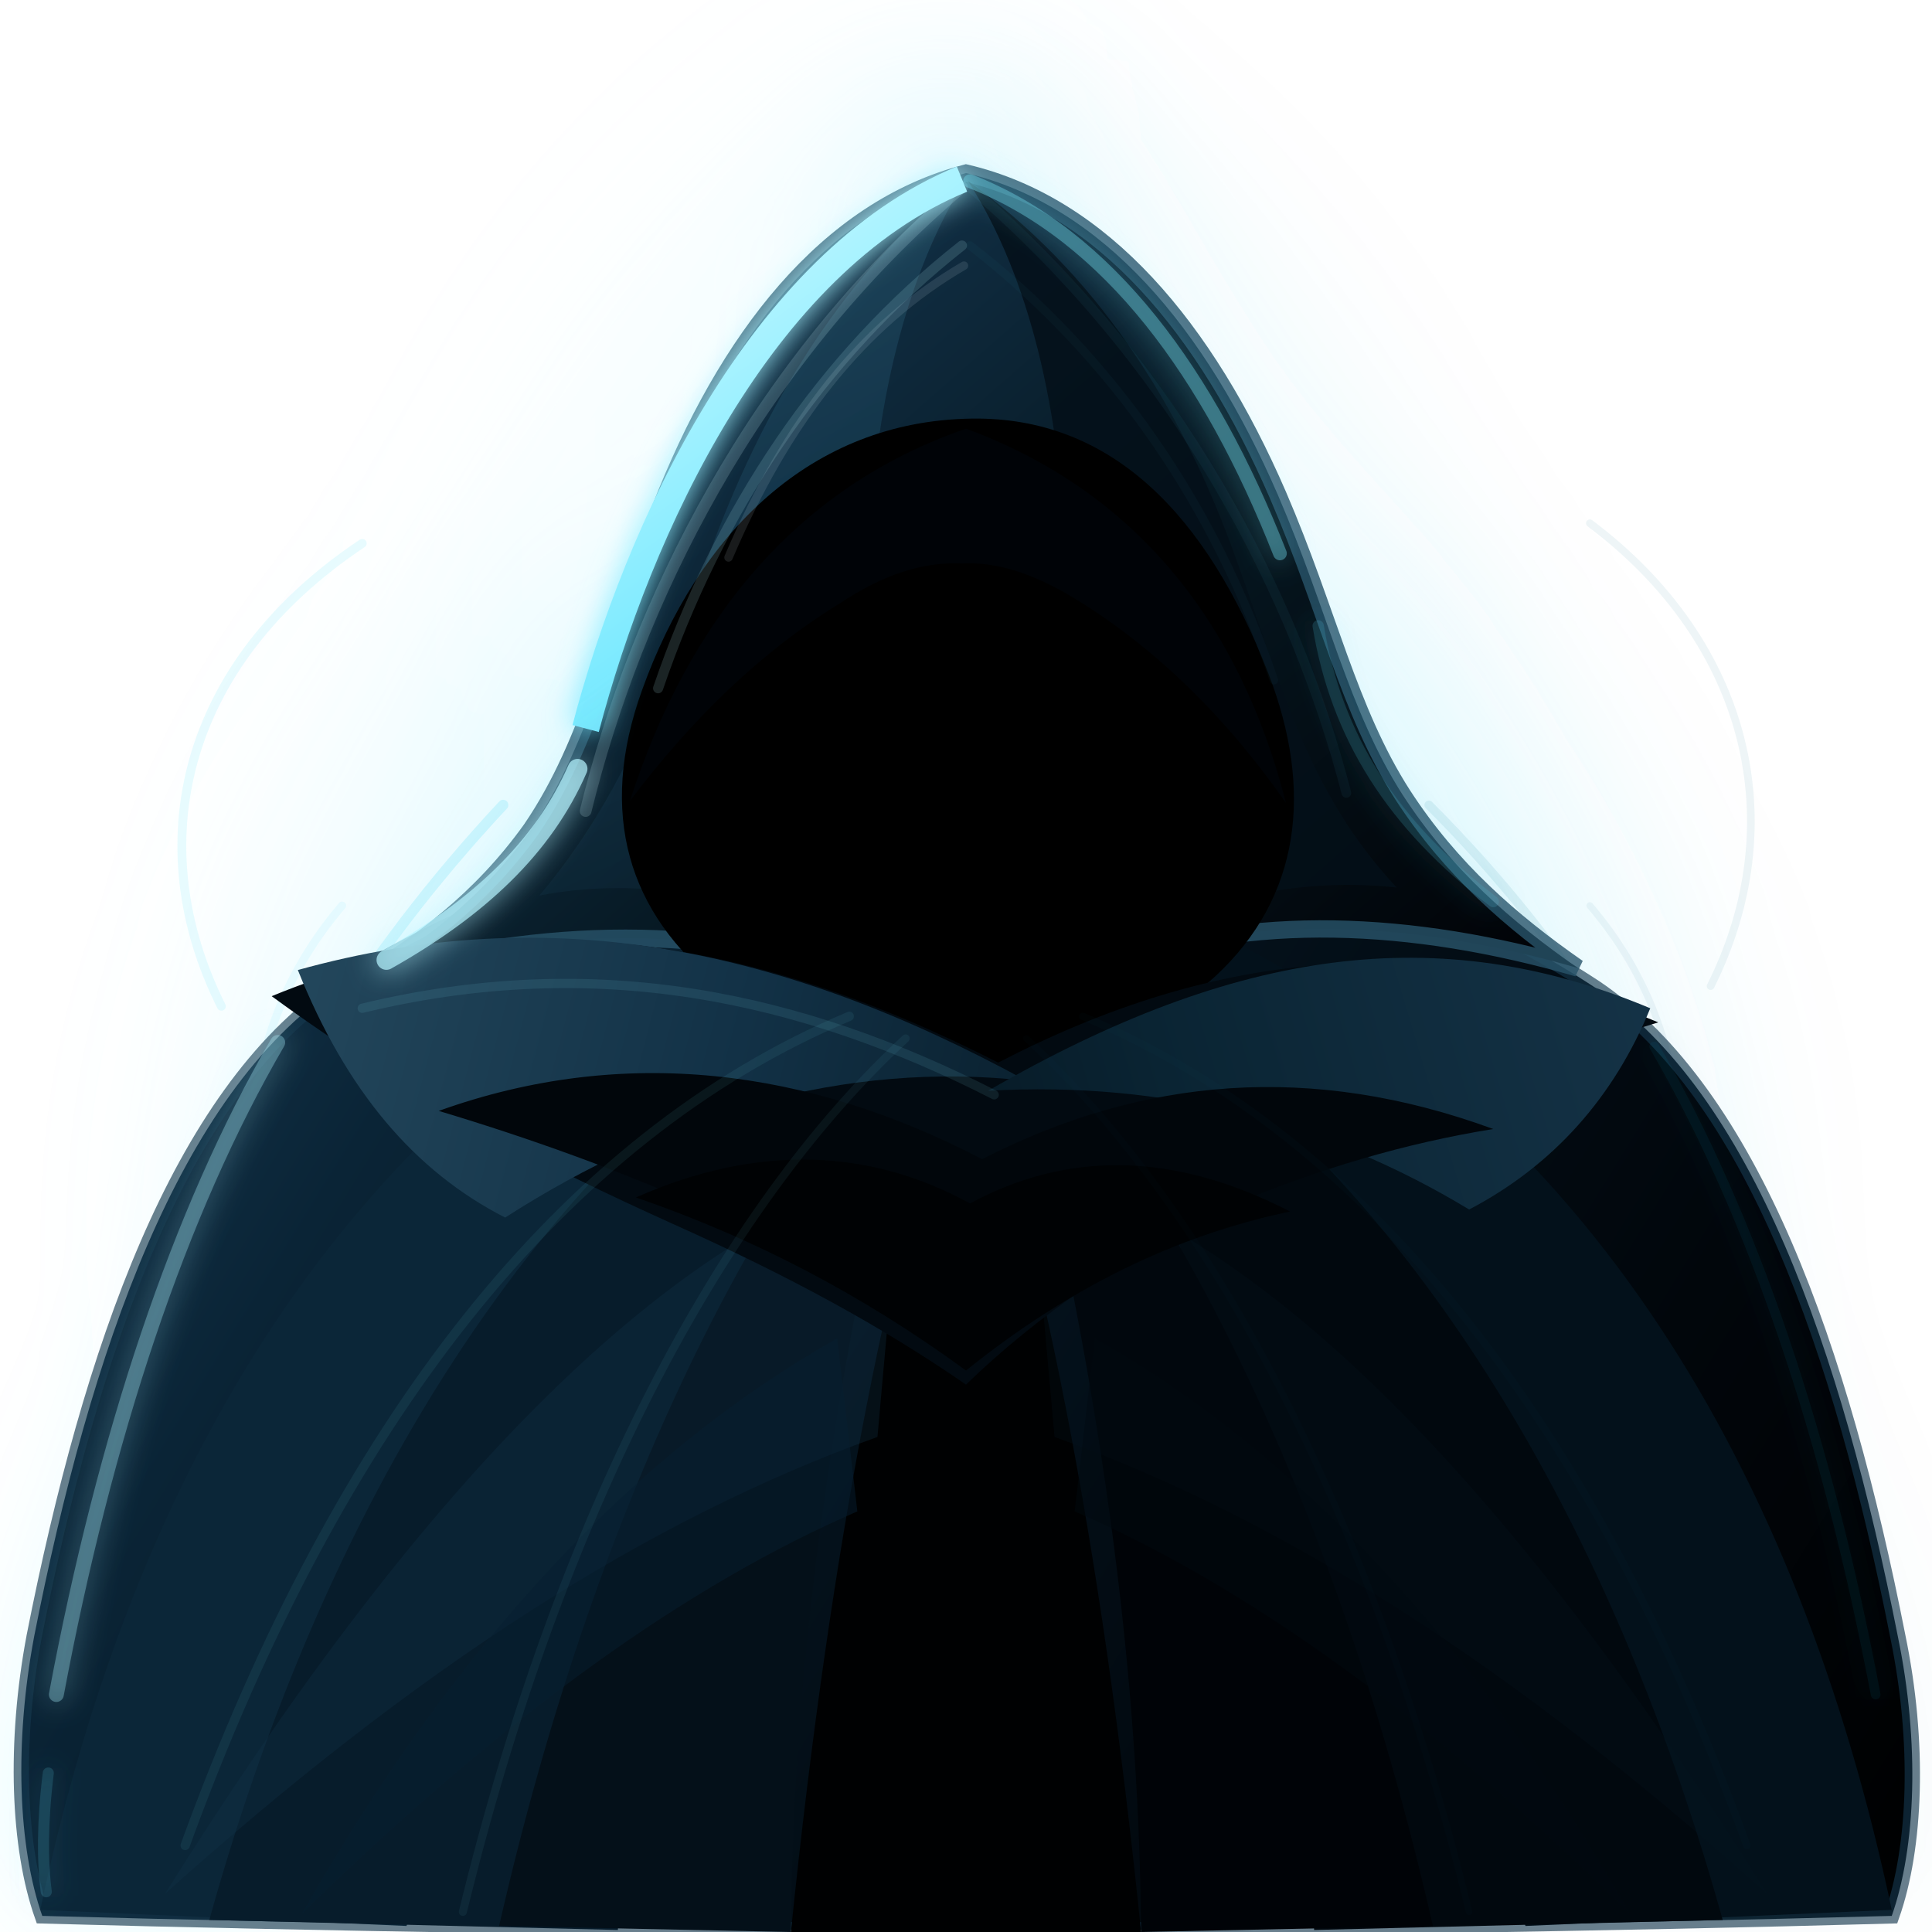
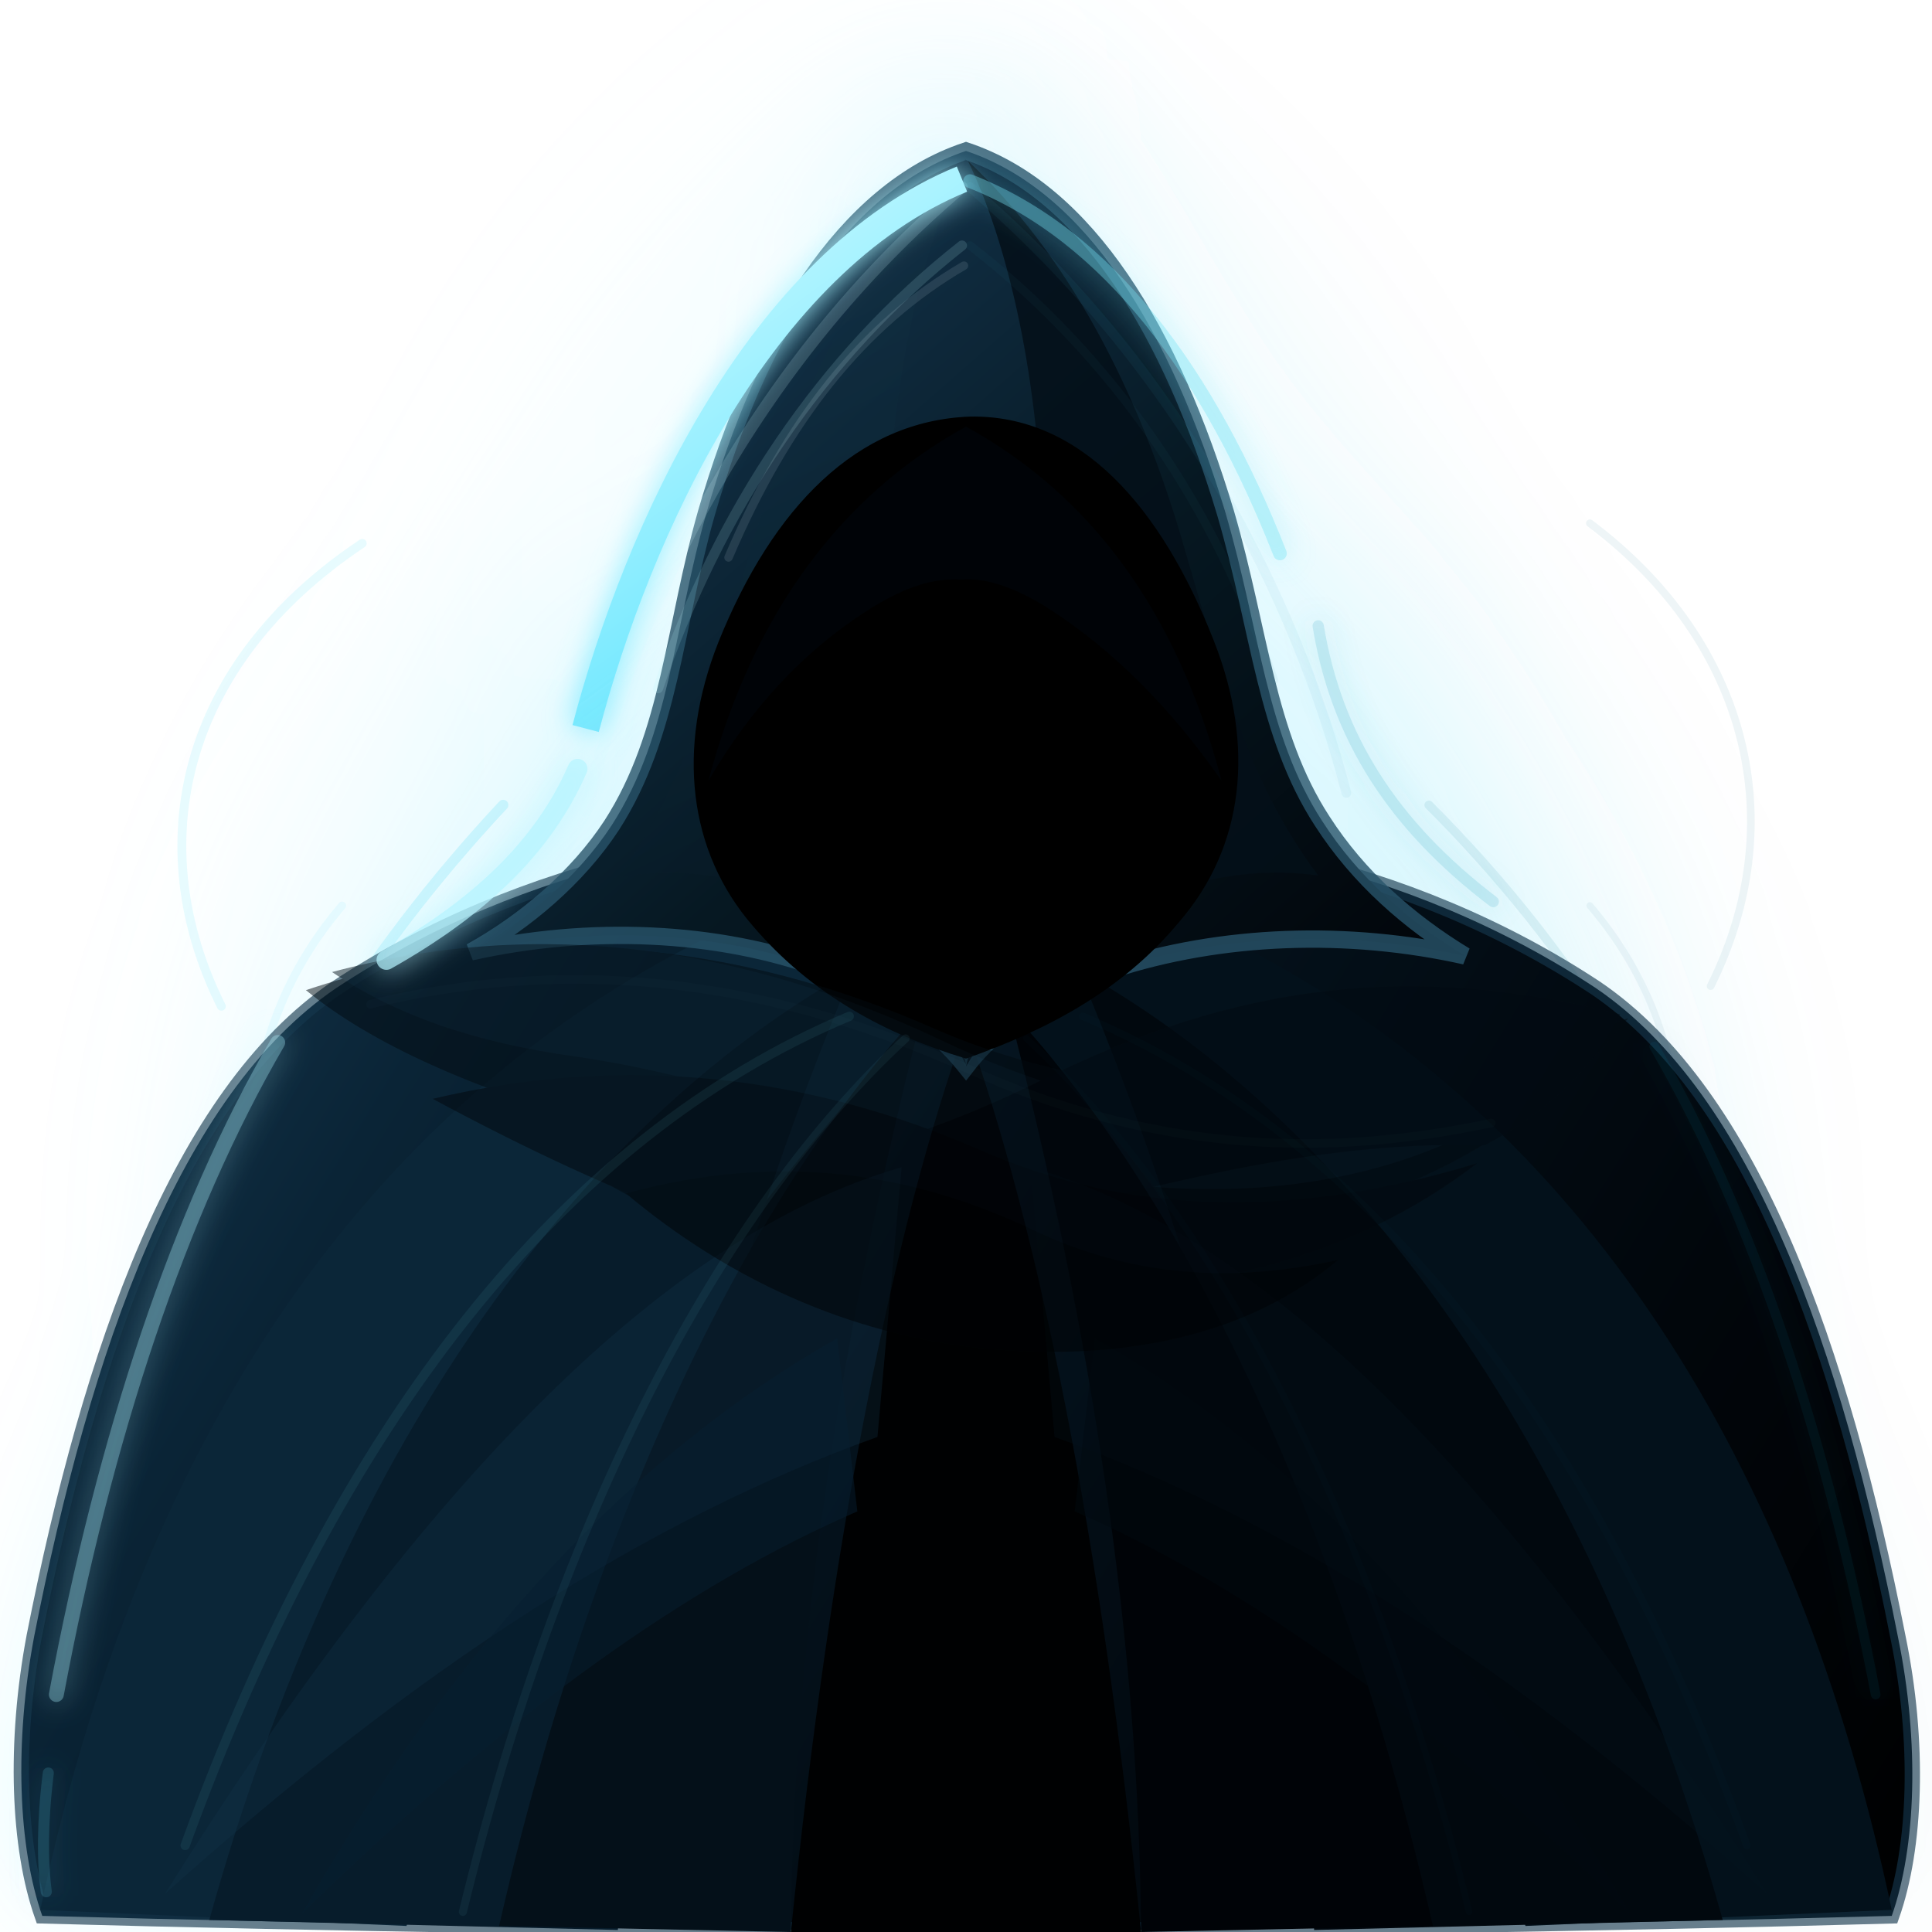
- <svg xmlns="http://www.w3.org/2000/svg" viewBox="0 0 96 96" role="img" aria-labelledby="t d" data-brand-vector-source="reference-derived-contours-v8-5">
+ <svg xmlns="http://www.w3.org/2000/svg" viewBox="0 0 96 96" role="img" aria-labelledby="t d" data-brand-vector-source="reference-derived-contours-v8-6">
  <defs>
    <linearGradient id="mantle" x1="5" y1="43" x2="91" y2="96" gradientUnits="userSpaceOnUse">
      <stop stop-color="#17384f" />
      <stop offset=".18" stop-color="#0a2436" />
      <stop offset=".48" stop-color="#04111b" />
      <stop offset=".78" stop-color="#01060b" />
      <stop offset="1" stop-color="#000102" />
    </linearGradient>
    <linearGradient id="hood" x1="27" y1="4" x2="70" y2="53" gradientUnits="userSpaceOnUse">
      <stop stop-color="#244b62" />
      <stop offset=".22" stop-color="#123148" />
      <stop offset=".56" stop-color="#061822" />
      <stop offset="1" stop-color="#010307" />
    </linearGradient>
    <linearGradient id="hoodLeft" x1="27" y1="5" x2="49" y2="51" gradientUnits="userSpaceOnUse">
-       <stop stop-color="#2d5b72" />
-       <stop offset=".45" stop-color="#153a50" />
-       <stop offset="1" stop-color="#05111a" />
+       <stop stop-color="#193c51" />
+       <stop offset=".45" stop-color="#0d2839" />
+       <stop offset="1" stop-color="#041019" />
    </linearGradient>
    <linearGradient id="cowl1" x1="14" y1="46" x2="79" y2="63" gradientUnits="userSpaceOnUse">
-       <stop stop-color="#24485d" />
-       <stop offset=".35" stop-color="#123146" />
-       <stop offset=".7" stop-color="#061823" />
+       <stop stop-color="#153348" />
+       <stop offset=".35" stop-color="#0c2638" />
+       <stop offset=".7" stop-color="#04131e" />
      <stop offset="1" stop-color="#010409" />
    </linearGradient>
    <linearGradient id="cowl2" x1="82" y1="47" x2="25" y2="64" gradientUnits="userSpaceOnUse">
-       <stop stop-color="#153347" />
-       <stop offset=".42" stop-color="#0a2433" />
-       <stop offset=".78" stop-color="#031019" />
+       <stop stop-color="#0c2636" />
+       <stop offset=".42" stop-color="#071c2a" />
+       <stop offset=".78" stop-color="#020b12" />
      <stop offset="1" stop-color="#000205" />
    </linearGradient>
    <linearGradient id="rim" x1="24" y1="3" x2="76" y2="74" gradientUnits="userSpaceOnUse">
      <stop stop-color="#f7ffff" />
      <stop offset=".11" stop-color="#d5fbff" />
      <stop offset=".32" stop-color="#7ceaff" />
      <stop offset=".62" stop-color="#2fc4e8" stop-opacity=".68" />
      <stop offset="1" stop-color="#0b7696" stop-opacity="0" />
    </linearGradient>
    <filter id="mist" x="-90%" y="-90%" width="280%" height="280%">
      <feGaussianBlur stdDeviation="4.1" />
    </filter>
    <filter id="glow" x="-130%" y="-130%" width="360%" height="360%">
      <feGaussianBlur stdDeviation=".72" result="b" />
      <feMerge>
        <feMergeNode in="b" />
        <feMergeNode in="SourceGraphic" />
      </feMerge>
    </filter>
  </defs>
  <g filter="url(#mist)">
    <path d="M20 88C12 65 18 43 34 27C42 19 43 9 48 4C54 10 57 20 65 28C80 43 86 65 78 89C68 68 57 56 48 53C38 57 29 69 20 88Z" fill="#64e4ff" fill-opacity=".22" />
    <path d="M0 94C6 70 17 51 34 39C21 60 15 78 14 96Z" fill="#36d8f5" fill-opacity=".16" />
    <path d="M96 94C90 70 79 51 62 39C75 60 81 78 82 96Z" fill="#168da9" fill-opacity=".08" />
    <path d="M15 78C9 61 12 43 25 30" fill="none" stroke="#7ee9fc" stroke-opacity=".25" stroke-width="2.5" stroke-linecap="round" />
    <path d="M81 77C87 60 84 43 71 30" fill="none" stroke="#299fbc" stroke-opacity=".12" stroke-width="1.8" stroke-linecap="round" />
    <path d="M25 30C30 17 39 8 48 4" fill="none" stroke="#a5f1ff" stroke-opacity=".28" stroke-width="2.3" stroke-linecap="round" />
    <path d="M71 31C66 17 57 8 48 4" fill="none" stroke="#2fa8c5" stroke-opacity=".13" stroke-width="1.7" stroke-linecap="round" />
  </g>
  <g fill="none" stroke-linecap="round">
    <path d="M8 91C5 73 11 55 25 40" stroke="#5edcf4" stroke-opacity=".23" stroke-width=".52" />
    <path d="M88 90C91 72 85 54 71 40" stroke="#278da7" stroke-opacity=".11" stroke-width=".44" />
    <path d="M11 50C7 42 9 33 18 27" stroke="#7ce7fb" stroke-opacity=".17" stroke-width=".44" />
    <path d="M85 49C89 41 87 32 79 26" stroke="#277f96" stroke-opacity=".08" stroke-width=".38" />
    <path d="M18 70C11 62 11 52 17 45" stroke="#8beafc" stroke-opacity=".14" stroke-width=".4" />
    <path d="M78 70C85 62 85 52 79 45" stroke="#247f96" stroke-opacity=".07" stroke-width=".34" />
  </g>
  <path data-brand-cloak="" d="M48 41.2C37.2 40.8 26.1 42.9 16.7 49.1C8.9 54.4 4.5 67.1 1.7 81.3C.7 86.6.9 91.8 2.1 95.2C16.6 95.6 31.9 95.8 48 96C64.2 95.8 79.5 95.6 94 95.2C95.2 91.8 95.4 86.6 94.3 81.3C91.5 67.1 87.1 54.4 79.3 49.1C69.9 42.9 58.8 40.8 48 41.2Z" fill="url(#mantle)" stroke="#15384d" stroke-opacity=".64" stroke-width=".76" />
  <path d="M2 94.9C6.7 72.7 17.3 55.7 34.5 46.9C39.7 44.2 44.2 46 46.4 50.1C34.1 62.5 25.1 78.4 20.2 95.7Z" fill="#0b2638" />
  <path d="M94 94.9C89.3 72.7 78.7 55.7 61.5 46.9C56.3 44.2 51.8 46 49.6 50.1C61.9 62.5 70.9 78.4 75.8 95.7Z" fill="#03111b" />
  <path d="M10.4 95.4C16.8 72.4 28.4 56 42.4 48.2C35.8 63.9 31.9 80.2 30.7 95.9Z" fill="#071c2b" />
  <path d="M85.6 95.4C79.2 72.4 67.6 56 53.6 48.2C60.2 63.9 64.1 80.2 65.3 95.9Z" fill="#01080e" />
  <path d="M24.8 95.7C29.5 75.1 37.4 59.2 45.9 50.1C41.7 66.4 39.4 81.7 39.3 96Z" fill="#041019" />
  <path d="M71.2 95.7C66.5 75.1 58.6 59.2 50.1 50.1C54.3 66.4 56.6 81.7 56.7 96Z" fill="#000307" />
  <path d="M39.3 96C41.3 76.4 44.4 61 48 51C51.6 61 54.7 76.4 56.7 96Z" fill="#000102" />
  <path d="M44.8 58C32.6 61.5 20.4 74.6 8.2 94.1C20.8 82.8 32.2 75.5 43.6 71.4Z" fill="#12354a" fill-opacity=".3" />
  <path d="M51.2 58C63.4 61.5 75.6 74.6 87.8 94.1C75.2 82.8 63.8 75.5 52.4 71.4Z" fill="#061722" fill-opacity=".25" />
  <path d="M41.6 66.5C31.7 72.1 22.8 81.4 15 95.1C25.2 85.1 34.3 78.7 42.6 75.1Z" fill="#071f30" fill-opacity=".5" />
  <path d="M54.4 66.5C64.3 72.1 73.2 81.4 81 95.1C70.8 85.1 61.7 78.7 53.4 75.1Z" fill="#020a11" fill-opacity=".46" />
-   <path data-brand-hood="" d="M48 8.6C41.1 10.4 36.1 16.8 32.8 25.3C30.4 31.6 29.4 36.8 26.4 41.2C23.9 44.7 20.8 47 17.8 48.7C26.1 46.1 34.9 45.9 41.8 48.3C44.8 49.4 47 51 48.3 53.2C49.8 50.8 52 49 55.2 47.9C62.1 45.4 70.1 45.7 78.4 48.1C75.1 45.8 72.1 43.2 69.7 39.5C67 35.3 66 30.4 63.5 24.6C59.9 16.3 54.8 10.2 48 8.6Z" fill="url(#hood)" stroke="#28546a" stroke-opacity=".8" stroke-width=".86" />
-   <path d="M48 8.9C42.1 13.3 37.9 20 35 28.2C32.9 34.2 31 39.5 26.8 44.5C32.5 43.4 38.4 44.8 43.2 48C45.6 49.5 47.2 51.1 48.3 53.1C45.5 43.7 43 35.1 43.2 27.4C43.4 20.4 45 13.6 48 8.9Z" fill="url(#hoodLeft)" fill-opacity=".75" />
-   <path d="M48.1 9C54.3 13.4 58.7 20 61.5 28C63.7 34.1 65 39.4 69.4 44.1C63.8 43.5 58.4 45 53.7 48.2C51.4 49.8 49.7 51.4 48.3 53.1C51.1 43.8 53.2 35 52.9 27.4C52.7 20.6 51.2 13.8 48.1 9Z" fill="#041019" fill-opacity=".86" />
-   <path data-brand-face-void="" d="M48.3 20.8C40.3 20.9 34.7 26.5 31.9 34.3C29.7 40.4 31.2 45.4 35.8 49C39.2 51.7 43.4 53.2 47.9 53.4C52.9 53.2 57.1 51.5 60.4 48.5C64.6 44.6 65.3 39.3 63 33.4C60 25.7 55.3 20.7 48.3 20.8Z" fill="#000" />
-   <path d="M31.3 39.8C34.2 30.8 39.6 24.2 48 21.3C56.4 24.4 61.6 30.9 63.9 39.9C60.9 35.6 57.4 32.2 53.5 29.8C51.4 28.5 49.5 27.9 47.8 28C45.8 27.9 43.8 28.6 41.7 30C37.8 32.4 34.4 35.7 31.3 39.8Z" fill="#010409" fill-opacity=".78" />
-   <g data-brand-collar="">
-     <path d="M13.5 49.5C25.6 44.5 37.4 46.6 49.6 52.8C60.4 47.2 71 46.1 82.4 50.8C74.8 53.1 68 56.1 61.5 59.5C56 62.3 51.5 65.4 48 68.8C43.8 65.9 39.2 63.4 33.4 60.8C27.2 58 20.6 54.7 13.5 49.5Z" fill="#020a11" />
-     <path d="M14.8 48.2C27.4 44.7 38.9 47.1 51 53.7C42 52.7 33.2 55.3 25.1 60.5C20.6 58.2 17.2 54.2 14.8 48.2Z" fill="url(#cowl1)" />
-     <path d="M82 50.1C71.5 45.7 61.4 47.1 49.1 54.2C57.9 53.7 65.9 55.8 73 60.1C77.2 57.9 80.2 54.5 82 50.1Z" fill="url(#cowl2)" />
-     <path d="M21.8 55.2C31 51.9 40.2 53.1 48.8 57.6C56.8 53.5 65.2 52.8 74.2 56.1C65.5 57.5 56.9 61.2 48 67C39.6 61.6 30.8 57.9 21.8 55.2Z" fill="#01060b" />
-     <path d="M31.6 59.5C37.7 56.8 43.3 57.1 48.2 59.8C53 57.2 58.3 57.2 64.1 60.2C58.4 61.4 53.1 64 48 68.1C42.8 64.3 37.4 61.5 31.6 59.5Z" fill="#000204" />
-     <path d="M18 50.1C29.6 47.3 39.8 49.5 49.4 54.4" fill="none" stroke="#7bd7e9" stroke-opacity=".11" stroke-width=".46" stroke-linecap="round" />
+   <path data-brand-hood="" d="M48 7.5C42 9.5 37.7 16.5 35.1 25.5C33.5 31.1 33.3 36.5 30.4 41C28.7 43.6 26.1 45.8 23.4 47.3C29.2 46 35.6 46.2 41 48.2C44 49.3 46.4 51 48 53C49.7 50.8 52.2 49.2 55.2 48.2C60.7 46.4 67 46.2 72.8 47.5C70 45.8 67.5 43.6 65.7 40.8C62.9 36.5 62.6 31.3 60.9 25.5C58.2 16.5 54 9.5 48 7.5Z" fill="url(#hood)" stroke="#28546a" stroke-opacity=".8" stroke-width=".86" />
+   <path d="M48 7.9C43.1 12.6 39.6 19.4 37.2 27.6C35.5 33.6 34.2 38.7 30.7 43.6C35.3 42.8 40 44.2 43.6 47.4C45.6 49.1 47 51 48 52.9C45.9 43.2 44 34.5 44.1 26.7C44.2 19.8 45.6 12.6 48 7.9Z" fill="url(#hoodLeft)" fill-opacity=".58" />
+   <path d="M48.1 8C53 12.6 56.6 19.3 58.9 27.4C60.7 33.5 61.9 38.7 65.5 43.5C60.9 42.9 56.4 44.3 52.6 47.6C50.6 49.3 49.1 51.1 48 53C50.2 43.3 52 34.4 51.8 26.7C51.7 19.9 50.4 12.8 48.1 8Z" fill="#041019" fill-opacity=".86" />
+   <path data-brand-face-void="" d="M48.2 20.7C42.6 20.9 38.4 25.2 35.7 31.9C33.6 37.2 34.2 42.3 37.4 46C40.3 49.4 44 51.4 48 52.6C52 51.2 55.8 49.2 58.6 45.8C61.8 42.1 62.4 37.1 60.3 31.8C57.7 25.2 53.7 20.6 48.2 20.7Z" fill="#000" />
+   <path d="M35.2 38.8C37.4 30.5 41.8 24.6 48 21.2C54.2 24.6 58.5 30.4 60.7 38.8C58.2 35.2 55.3 32.3 52.2 30.3C50.5 29.2 49 28.7 47.8 28.8C46.2 28.7 44.7 29.3 43 30.4C39.9 32.4 37.3 35.2 35.2 38.8Z" fill="#010409" fill-opacity=".78" />
+   <g data-brand-collar="" opacity=".5">
+     <path d="M15.2 49.2C26 45.6 36.6 46.8 46.4 51.1C55.3 55 66.9 55.5 80.9 50.6C75.3 57.5 67.1 61.1 57.1 61.5C47.4 61.9 38.6 58.5 30.1 56C23.5 54.1 18.5 51.9 15.2 49.2Z" fill="#02090f" />
+     <path d="M16.5 48.3C27 45.5 37.1 47.1 46.8 51.7C55.4 55.8 64.5 57 76.7 54C71.2 58.2 63.7 59.8 55.6 58.8C45.8 57.7 37.6 53.8 28.6 52.5C23.5 51.8 19.6 50.4 16.5 48.3Z" fill="#06131d" />
+     <path d="M80.5 50.4C70.3 47.8 61.5 48.8 51.7 53.7C43.6 57.7 36 59.3 27.9 57.2C33.1 61.5 40.9 63.2 49.7 60.9C58.8 58.5 66 56.7 73.8 56.9C77 55.2 79.2 53 80.5 50.4Z" fill="#020a11" />
+     <path d="M21.5 54.6C31.2 52.3 40.3 53.5 48.6 57.1C56.1 60.4 64.2 60.6 73.4 57.8C67.2 62.6 58.8 64.8 49.1 64C39.7 63.2 30.6 59.5 21.5 54.6Z" fill="#01060b" />
+     <path d="M31.1 59.3C38.8 57.2 45.4 58.3 51.3 61.1C56.1 63.4 61.1 63.8 66.5 62.6C62.1 66.3 56 67.7 48.8 67C42.1 66.3 36.1 63.5 31.1 59.3Z" fill="#000204" />
+     <path d="M18.4 49.9C29.1 47.3 39 49 48.3 53.2C56.8 57 65.2 57.7 74.1 55.8" fill="none" stroke="#75d4e7" stroke-opacity=".035" stroke-width=".42" stroke-linecap="round" />
  </g>
  <g data-brand-texture="" fill="none" stroke-linecap="round">
    <path d="M29.1 40.3C31.6 30.1 37.4 18.1 47.8 9.3" stroke="#d7fbff" stroke-opacity=".17" stroke-width=".58" />
    <path d="M66.9 39.4C64.4 29.7 58.6 18.2 48.2 9.3" stroke="#39a6bd" stroke-opacity=".07" stroke-width=".48" />
    <path d="M32.7 34.2C35.7 25.4 40.8 17.7 47.8 12.2" stroke="#b8f1fb" stroke-opacity=".15" stroke-width=".5" />
    <path d="M63.3 33.8C60.4 25.2 55.3 17.7 48.2 12.2" stroke="#2b879c" stroke-opacity=".055" stroke-width=".42" />
    <path d="M36.2 27.7C39.1 20.9 42.9 16.1 47.9 13.2" stroke="#e7fdff" stroke-opacity=".11" stroke-width=".42" />
  </g>
  <g data-brand-rim-light="" fill="none" stroke-linecap="round" filter="url(#glow)">
    <path d="M19.2 47.7C23.8 45.1 27 42.1 28.7 38.2" stroke="#b5f4ff" stroke-opacity=".7" stroke-width=".98" />
    <path d="M29.1 36.2C31.7 26.3 37.8 13 47.8 8.9" stroke="url(#rim)" stroke-width="1.35" stroke-linecap="butt" />
    <path d="M48.2 9C55.1 11.7 60.1 18.6 63.6 27.5" stroke="#75e2f5" stroke-opacity=".38" stroke-width=".68" />
    <path d="M65.5 31.1C66.4 36.6 69.2 41 74.2 44.8" stroke="#43b7d0" stroke-opacity=".2" stroke-width=".56" />
    <path d="M13.8 51.8C8.9 60.2 5.2 71.4 2.8 84.2" stroke="#a7effb" stroke-opacity=".33" stroke-width=".74" />
    <path d="M2.4 88.1C2.1 90.5 2.1 92.5 2.3 94" stroke="#55c7df" stroke-opacity=".18" stroke-width=".55" />
    <path d="M82.2 52C87.1 60.4 90.8 71.5 93.2 84.2" stroke="#278da6" stroke-opacity=".09" stroke-width=".48" />
  </g>
  <g fill="none" stroke-linecap="round">
    <path d="M9.2 91.7C16.8 70.8 27.9 56.5 42.2 50.5" stroke="#65c8dc" stroke-opacity=".085" stroke-width=".46" />
    <path d="M86.8 91.7C79.2 70.8 68.1 56.5 53.8 50.5" stroke="#1e6c7d" stroke-opacity=".032" stroke-width=".36" />
    <path d="M23 95C27.8 75.3 35.8 60.1 45 51.6" stroke="#6ccfe2" stroke-opacity=".07" stroke-width=".4" />
    <path d="M73 95C68.2 75.3 60.2 60.1 51 51.6" stroke="#1b6576" stroke-opacity=".028" stroke-width=".32" />
  </g>
</svg>
